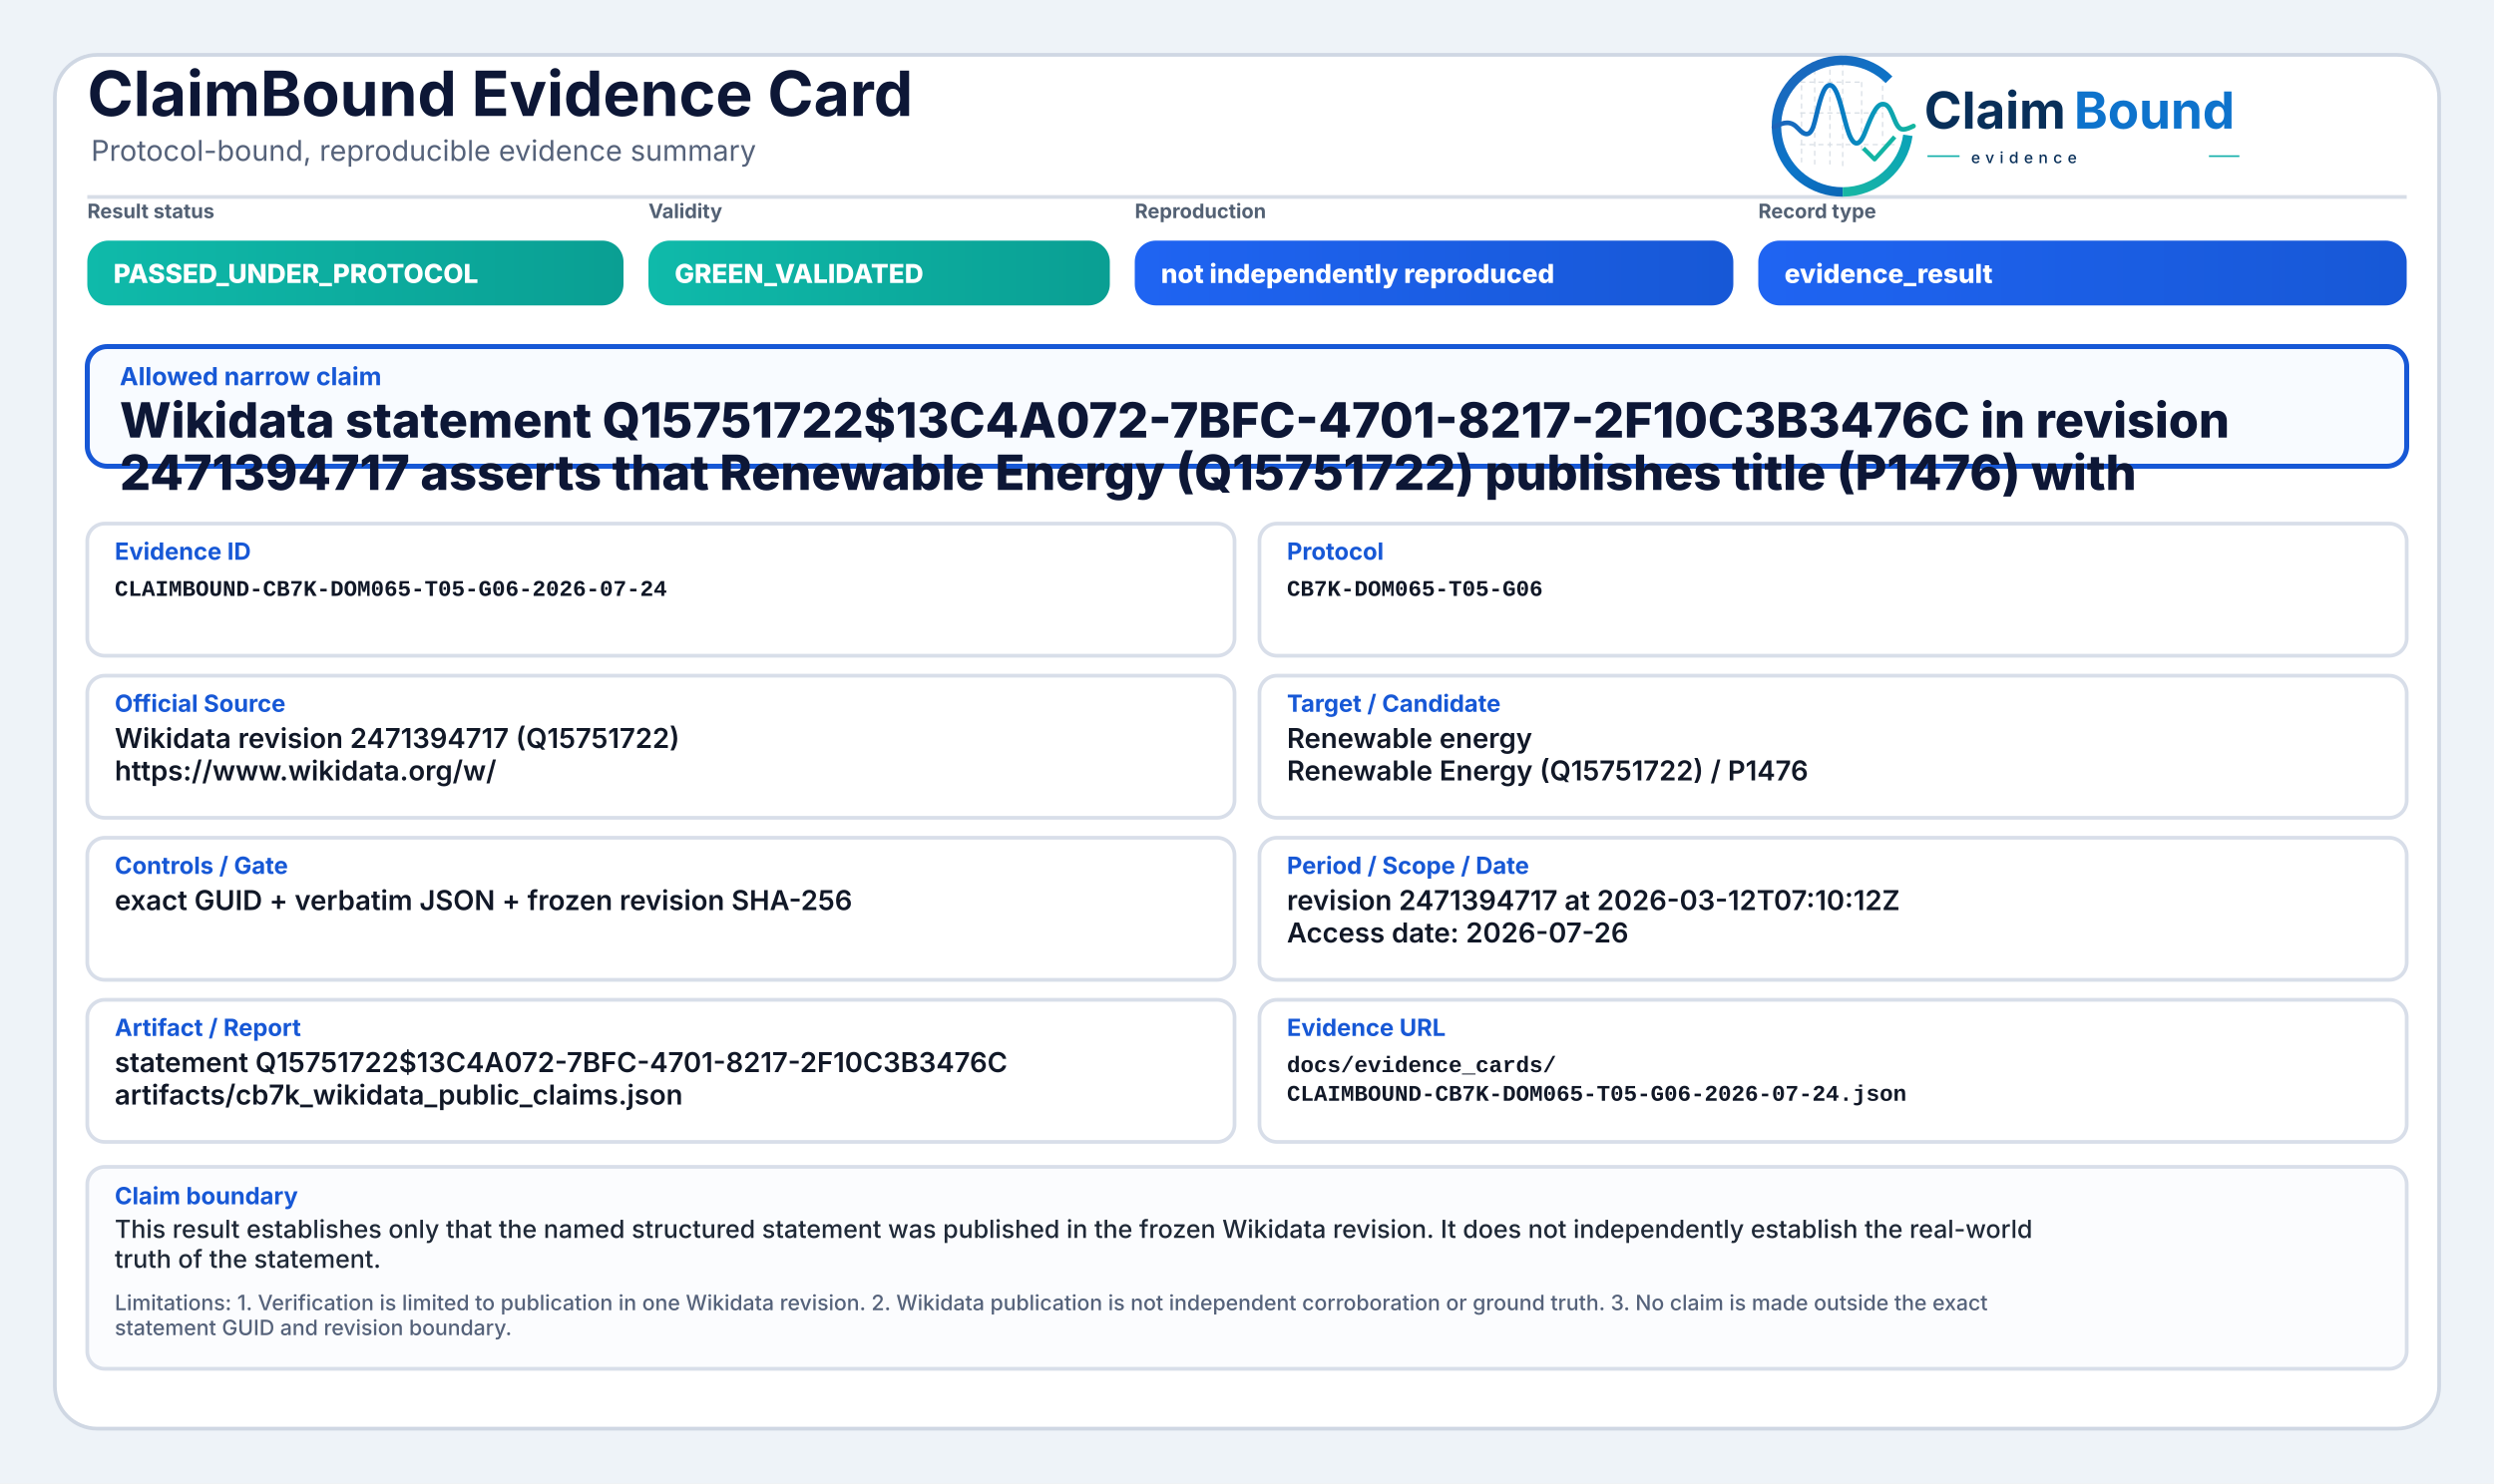
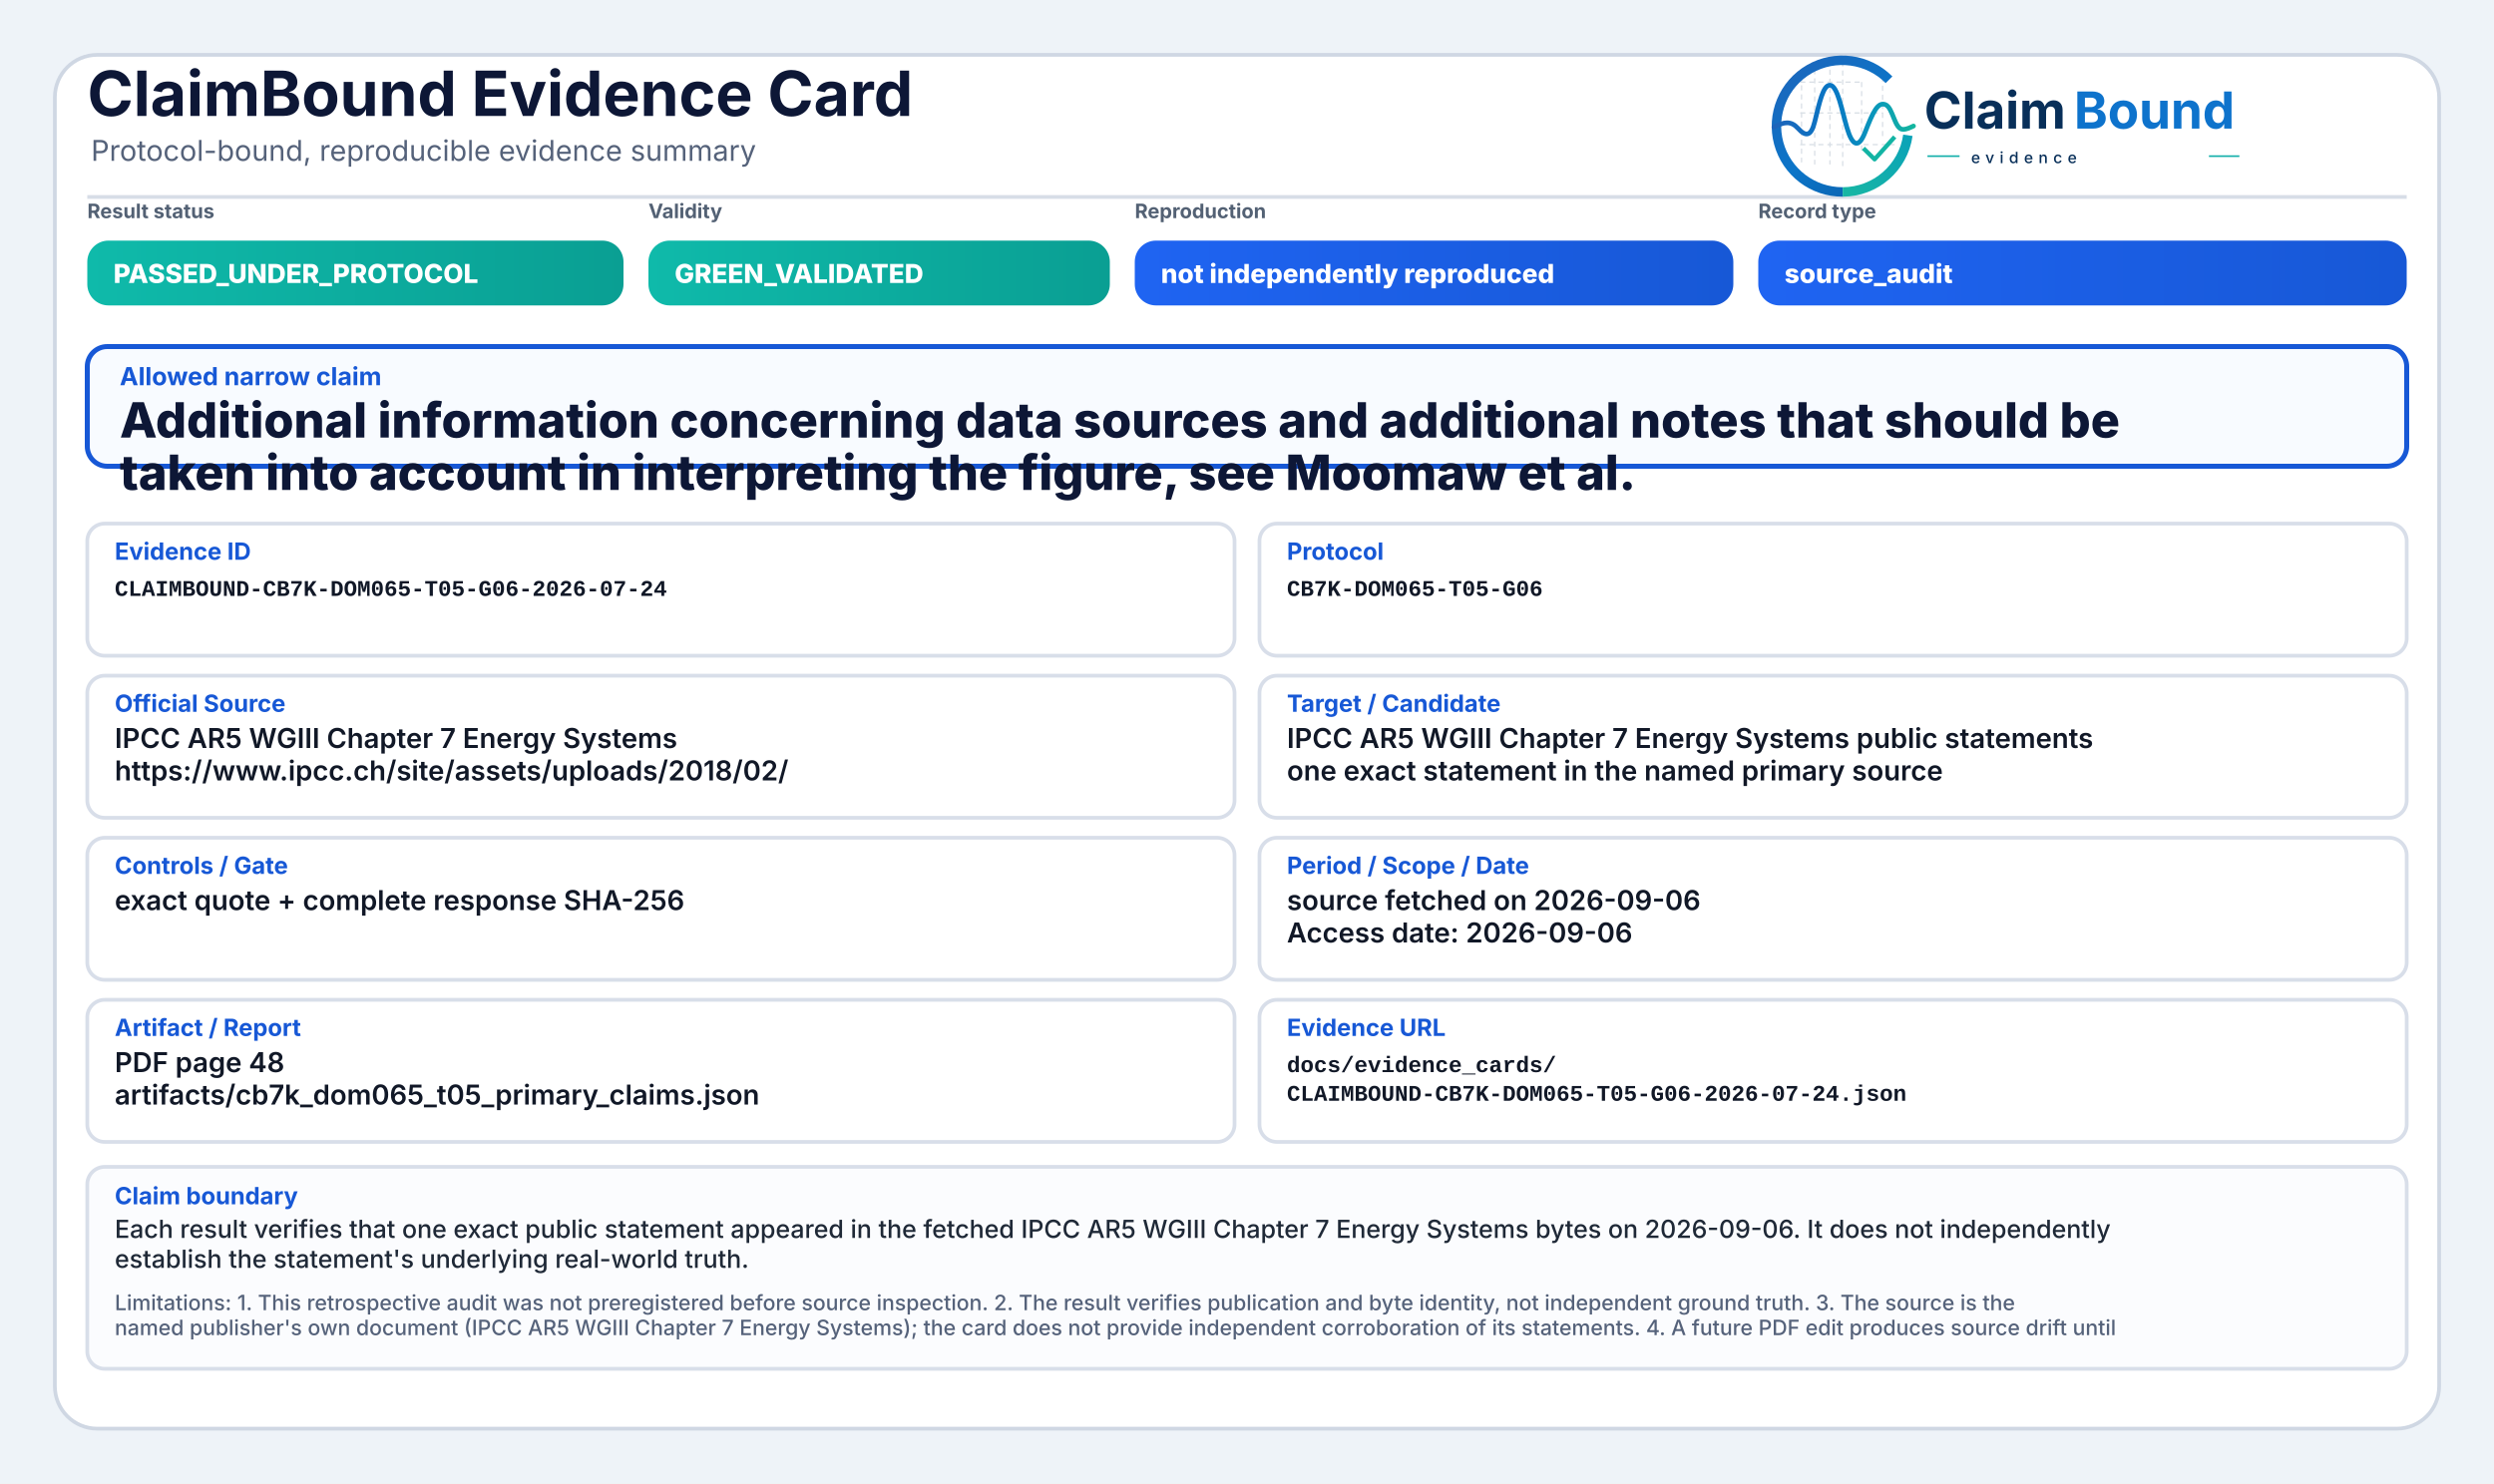
<svg xmlns="http://www.w3.org/2000/svg" width="2000" height="1190" viewBox="0 0 2000 1190" role="img" aria-label="ClaimBound Evidence Card">
  <defs>
    <linearGradient id="greenGrad" x1="0" y1="0" x2="1" y2="0">
      <stop offset="0%" stop-color="#0fbaaa" />
      <stop offset="100%" stop-color="#0a9f93" />
    </linearGradient>
    <linearGradient id="yellowGrad" x1="0" y1="0" x2="1" y2="0">
      <stop offset="0%" stop-color="#fbbf24" />
      <stop offset="100%" stop-color="#d97706" />
    </linearGradient>
    <linearGradient id="amberGrad" x1="0" y1="0" x2="1" y2="0">
      <stop offset="0%" stop-color="#f97316" />
      <stop offset="100%" stop-color="#c2410c" />
    </linearGradient>
    <linearGradient id="redGrad" x1="0" y1="0" x2="1" y2="0">
      <stop offset="0%" stop-color="#ef4444" />
      <stop offset="100%" stop-color="#b91c1c" />
    </linearGradient>
    <linearGradient id="grayGrad" x1="0" y1="0" x2="1" y2="0">
      <stop offset="0%" stop-color="#64748b" />
      <stop offset="100%" stop-color="#475569" />
    </linearGradient>
    <linearGradient id="blueGrad" x1="0" y1="0" x2="1" y2="0">
      <stop offset="0%" stop-color="#1f64f2" />
      <stop offset="100%" stop-color="#1758d6" />
    </linearGradient>
    <linearGradient id="logoRingBlue" x1="73" y1="453" x2="348" y2="793" gradientUnits="userSpaceOnUse">
      <stop offset="0" stop-color="#1E64BA" />
      <stop offset="0.55" stop-color="#0C75C8" />
      <stop offset="1" stop-color="#0A5FAB" />
    </linearGradient>
    <linearGradient id="logoRingTeal" x1="221" y1="792" x2="403" y2="594" gradientUnits="userSpaceOnUse">
      <stop offset="0" stop-color="#18B7A3" />
      <stop offset="1" stop-color="#089EBC" />
    </linearGradient>
    <linearGradient id="logoSignalGradient" x1="61" y1="628" x2="404" y2="628" gradientUnits="userSpaceOnUse">
      <stop offset="0" stop-color="#1E64BA" />
      <stop offset="0.43" stop-color="#0877C4" />
      <stop offset="0.72" stop-color="#0A97BB" />
      <stop offset="1" stop-color="#14B69E" />
    </linearGradient>
  </defs>
  <rect x="0" y="0" width="2000" height="1190" fill="#eef3f8" />
  <rect x="44" y="44" width="1912" height="1102" rx="34" fill="#ffffff" stroke="#cfd7e3" stroke-width="3" />
  <path d="M70 158 H1930" stroke="#d7dde7" stroke-width="3" />
  <text x="70" y="93" font-family="Inter, Segoe UI, Arial, sans-serif" font-size="50" font-weight="750" fill="#0d1736">ClaimBound Evidence Card</text>
  <text x="73" y="129" font-family="Inter, Segoe UI, Arial, sans-serif" font-size="23" font-weight="400" fill="#55627a">Protocol-bound, reproducible evidence summary</text>
  <g aria-label="ClaimBound evidence logo" transform="translate(1415,52) scale(0.33) translate(-40,-478)">
    <g stroke-linecap="butt" stroke-linejoin="round">
      <g stroke="#CBD3DC" stroke-width="3.2" stroke-linecap="round" stroke-dasharray="10 12" opacity="0.72">
        <path d="M130 507V714" />
        <path d="M162 490V719" />
        <path d="M199 491V719" />
        <path d="M230 471V726" />
        <path d="M276 521V690" />
        <path d="M327 508V650" />
        <path d="M128 520H277" />
        <path d="M128 595H327" />
        <path d="M128 672H355" />
      </g>
      <path d="M342.6 514.3A160 160 0 1 0 230 787" fill="none" stroke="url(#logoRingBlue)" stroke-width="23" />
      <path d="M230 787A160 160 0 0 0 388.4 649.3" fill="none" stroke="url(#logoRingTeal)" stroke-width="23" />
      <path d="M63 629.5C87 616.4 104.3 613.6 121.2 632.2C140.7 653.8 153.4 651.6 162.1 616.2C173.8 568.5 182.5 527.5 198.9 527.5C217.5 527.5 228.4 590.6 240.3 630.8C253.4 675.4 268.6 682.8 284.6 641.5C303.5 592.9 315.2 567.6 333.7 574.7C352.6 582 355.7 635.1 376.6 634.9C386.2 634.8 394 630.4 402 626.8" fill="none" stroke="url(#logoSignalGradient)" stroke-width="11.5" stroke-linecap="round" />
      <path d="M284 684.5L307.5 707.7L353 657" fill="none" stroke="#12B4A4" stroke-width="10.5" stroke-linecap="square" />
    </g>
    <text x="428" y="633" font-family="Inter, Segoe UI, Arial, sans-serif" font-size="124" font-weight="750" fill="#082F59" text-rendering="geometricPrecision">Claim</text>
    <text x="792" y="633" font-family="Inter, Segoe UI, Arial, sans-serif" font-size="124" font-weight="750" fill="#0E73CC" text-rendering="geometricPrecision">Bound</text>
    <line x1="436" y1="700" x2="514" y2="700" stroke="#11AFA9" stroke-width="4" />
    <text x="542" y="717" font-family="Inter, Segoe UI, Arial, sans-serif" font-size="38" font-weight="500" letter-spacing="13" fill="#082F59">evidence</text>
    <line x1="1120" y1="700" x2="1194" y2="700" stroke="#11AFA9" stroke-width="4" />
  </g>
  <text x="70" y="175" font-family="Inter, Segoe UI, Arial, sans-serif" font-size="16" font-weight="650" fill="#536174">Result status</text>
  <rect x="70" y="193" width="430" height="52" rx="17" fill="url(#greenGrad)" />
  <text x="91" y="227" font-family="Inter, Segoe UI, Arial, sans-serif" font-size="21" font-weight="800" fill="#ffffff">PASSED_UNDER_PROTOCOL</text>
  <text x="520" y="175" font-family="Inter, Segoe UI, Arial, sans-serif" font-size="16" font-weight="650" fill="#536174">Validity</text>
  <rect x="520" y="193" width="370" height="52" rx="17" fill="url(#greenGrad)" />
  <text x="541" y="227" font-family="Inter, Segoe UI, Arial, sans-serif" font-size="21" font-weight="800" fill="#ffffff">GREEN_VALIDATED</text>
  <text x="910" y="175" font-family="Inter, Segoe UI, Arial, sans-serif" font-size="16" font-weight="650" fill="#536174">Reproduction</text>
  <rect x="910" y="193" width="480" height="52" rx="17" fill="url(#blueGrad)" />
  <text x="931" y="227" font-family="Inter, Segoe UI, Arial, sans-serif" font-size="21" font-weight="800" fill="#ffffff">not independently reproduced</text>
  <text x="1410" y="175" font-family="Inter, Segoe UI, Arial, sans-serif" font-size="16" font-weight="650" fill="#536174">Record type</text>
  <rect x="1410" y="193" width="520" height="52" rx="17" fill="url(#blueGrad)" />
-   <text x="1431" y="227" font-family="Inter, Segoe UI, Arial, sans-serif" font-size="21" font-weight="800" fill="#ffffff">evidence_result</text>
+   <text x="1431" y="227" font-family="Inter, Segoe UI, Arial, sans-serif" font-size="21" font-weight="800" fill="#ffffff">source_audit</text>
  <rect x="70" y="278" width="1860" height="96" rx="16" fill="#f8fbff" stroke="#1758d6" stroke-width="4" />
  <text x="96" y="309" font-family="Inter, Segoe UI, Arial, sans-serif" font-size="20" font-weight="750" fill="#1758d6">Allowed narrow claim</text>
-   <text x="96" y="351" font-family="Inter, Segoe UI, Arial, sans-serif" font-size="39" font-weight="800" fill="#0d1736">Wikidata statement Q15751722$13C4A072-7BFC-4701-8217-2F10C3B3476C in revision</text>
-   <text x="96" y="393" font-family="Inter, Segoe UI, Arial, sans-serif" font-size="39" font-weight="800" fill="#0d1736">2471394717 asserts that Renewable Energy (Q15751722) publishes title (P1476) with</text>
+   <text x="96" y="351" font-family="Inter, Segoe UI, Arial, sans-serif" font-size="39" font-weight="800" fill="#0d1736">Additional information concerning data sources and additional notes that should be</text>
+   <text x="96" y="393" font-family="Inter, Segoe UI, Arial, sans-serif" font-size="39" font-weight="800" fill="#0d1736">taken into account in interpreting the figure, see Moomaw et al.</text>
  <rect x="70" y="420" width="920" height="106" rx="14" fill="#ffffff" stroke="#d8dee9" stroke-width="3" />
  <text x="92" y="449" font-family="Inter, Segoe UI, Arial, sans-serif" font-size="19" font-weight="750" fill="#1758d6">Evidence ID</text>
  <text x="92" y="478" font-family="SFMono-Regular, Consolas, Liberation Mono, monospace" font-size="18" font-weight="600" fill="#111827">CLAIMBOUND-CB7K-DOM065-T05-G06-2026-07-24</text>
  <rect x="1010" y="420" width="920" height="106" rx="14" fill="#ffffff" stroke="#d8dee9" stroke-width="3" />
  <text x="1032" y="449" font-family="Inter, Segoe UI, Arial, sans-serif" font-size="19" font-weight="750" fill="#1758d6">Protocol</text>
  <text x="1032" y="478" font-family="SFMono-Regular, Consolas, Liberation Mono, monospace" font-size="18" font-weight="600" fill="#111827">CB7K-DOM065-T05-G06</text>
  <rect x="70" y="542" width="920" height="114" rx="14" fill="#ffffff" stroke="#d8dee9" stroke-width="3" />
  <text x="92" y="571" font-family="Inter, Segoe UI, Arial, sans-serif" font-size="19" font-weight="750" fill="#1758d6">Official Source</text>
-   <text x="92" y="600" font-family="Inter, Segoe UI, Arial, sans-serif" font-size="22" font-weight="600" fill="#111827">Wikidata revision 2471394717 (Q15751722)</text>
-   <text x="92" y="626" font-family="Inter, Segoe UI, Arial, sans-serif" font-size="22" font-weight="600" fill="#111827">https://www.wikidata.org/w/</text>
+   <text x="92" y="600" font-family="Inter, Segoe UI, Arial, sans-serif" font-size="22" font-weight="600" fill="#111827">IPCC AR5 WGIII Chapter 7 Energy Systems</text>
+   <text x="92" y="626" font-family="Inter, Segoe UI, Arial, sans-serif" font-size="22" font-weight="600" fill="#111827">https://www.ipcc.ch/site/assets/uploads/2018/02/</text>
  <rect x="1010" y="542" width="920" height="114" rx="14" fill="#ffffff" stroke="#d8dee9" stroke-width="3" />
  <text x="1032" y="571" font-family="Inter, Segoe UI, Arial, sans-serif" font-size="19" font-weight="750" fill="#1758d6">Target / Candidate</text>
-   <text x="1032" y="600" font-family="Inter, Segoe UI, Arial, sans-serif" font-size="22" font-weight="600" fill="#111827">Renewable energy</text>
-   <text x="1032" y="626" font-family="Inter, Segoe UI, Arial, sans-serif" font-size="22" font-weight="600" fill="#111827">Renewable Energy (Q15751722) / P1476</text>
+   <text x="1032" y="600" font-family="Inter, Segoe UI, Arial, sans-serif" font-size="22" font-weight="600" fill="#111827">IPCC AR5 WGIII Chapter 7 Energy Systems public statements</text>
+   <text x="1032" y="626" font-family="Inter, Segoe UI, Arial, sans-serif" font-size="22" font-weight="600" fill="#111827">one exact statement in the named primary source</text>
  <rect x="70" y="672" width="920" height="114" rx="14" fill="#ffffff" stroke="#d8dee9" stroke-width="3" />
  <text x="92" y="701" font-family="Inter, Segoe UI, Arial, sans-serif" font-size="19" font-weight="750" fill="#1758d6">Controls / Gate</text>
-   <text x="92" y="730" font-family="Inter, Segoe UI, Arial, sans-serif" font-size="22" font-weight="600" fill="#111827">exact GUID + verbatim JSON + frozen revision SHA-256</text>
+   <text x="92" y="730" font-family="Inter, Segoe UI, Arial, sans-serif" font-size="22" font-weight="600" fill="#111827">exact quote + complete response SHA-256</text>
  <rect x="1010" y="672" width="920" height="114" rx="14" fill="#ffffff" stroke="#d8dee9" stroke-width="3" />
  <text x="1032" y="701" font-family="Inter, Segoe UI, Arial, sans-serif" font-size="19" font-weight="750" fill="#1758d6">Period / Scope / Date</text>
-   <text x="1032" y="730" font-family="Inter, Segoe UI, Arial, sans-serif" font-size="22" font-weight="600" fill="#111827">revision 2471394717 at 2026-03-12T07:10:12Z</text>
-   <text x="1032" y="756" font-family="Inter, Segoe UI, Arial, sans-serif" font-size="22" font-weight="600" fill="#111827">Access date: 2026-07-26</text>
+   <text x="1032" y="730" font-family="Inter, Segoe UI, Arial, sans-serif" font-size="22" font-weight="600" fill="#111827">source fetched on 2026-09-06</text>
+   <text x="1032" y="756" font-family="Inter, Segoe UI, Arial, sans-serif" font-size="22" font-weight="600" fill="#111827">Access date: 2026-09-06</text>
  <rect x="70" y="802" width="920" height="114" rx="14" fill="#ffffff" stroke="#d8dee9" stroke-width="3" />
  <text x="92" y="831" font-family="Inter, Segoe UI, Arial, sans-serif" font-size="19" font-weight="750" fill="#1758d6">Artifact / Report</text>
-   <text x="92" y="860" font-family="Inter, Segoe UI, Arial, sans-serif" font-size="22" font-weight="600" fill="#111827">statement Q15751722$13C4A072-7BFC-4701-8217-2F10C3B3476C</text>
-   <text x="92" y="886" font-family="Inter, Segoe UI, Arial, sans-serif" font-size="22" font-weight="600" fill="#111827">artifacts/cb7k_wikidata_public_claims.json</text>
+   <text x="92" y="860" font-family="Inter, Segoe UI, Arial, sans-serif" font-size="22" font-weight="600" fill="#111827">PDF page 48</text>
+   <text x="92" y="886" font-family="Inter, Segoe UI, Arial, sans-serif" font-size="22" font-weight="600" fill="#111827">artifacts/cb7k_dom065_t05_primary_claims.json</text>
  <rect x="1010" y="802" width="920" height="114" rx="14" fill="#ffffff" stroke="#d8dee9" stroke-width="3" />
  <text x="1032" y="831" font-family="Inter, Segoe UI, Arial, sans-serif" font-size="19" font-weight="750" fill="#1758d6">Evidence URL</text>
  <text x="1032" y="860" font-family="SFMono-Regular, Consolas, Liberation Mono, monospace" font-size="18" font-weight="600" fill="#111827">docs/evidence_cards/</text>
  <text x="1032" y="883" font-family="SFMono-Regular, Consolas, Liberation Mono, monospace" font-size="18" font-weight="600" fill="#111827">CLAIMBOUND-CB7K-DOM065-T05-G06-2026-07-24.json</text>
  <rect x="70" y="936" width="1860" height="162" rx="14" fill="#fbfcfe" stroke="#d8dee9" stroke-width="3" />
  <text x="92" y="966" font-family="Inter, Segoe UI, Arial, sans-serif" font-size="19" font-weight="750" fill="#1758d6">Claim boundary</text>
-   <text x="92" y="993" font-family="Inter, Segoe UI, Arial, sans-serif" font-size="20" font-weight="500" fill="#1f2937">This result establishes only that the named structured statement was published in the frozen Wikidata revision. It does not independently establish the real-world</text>
-   <text x="92" y="1017" font-family="Inter, Segoe UI, Arial, sans-serif" font-size="20" font-weight="500" fill="#1f2937">truth of the statement.</text>
-   <text x="92" y="1051" font-family="Inter, Segoe UI, Arial, sans-serif" font-size="17" font-weight="500" fill="#55627a">Limitations: 1. Verification is limited to publication in one Wikidata revision. 2. Wikidata publication is not independent corroboration or ground truth. 3. No claim is made outside the exact</text>
-   <text x="92" y="1071" font-family="Inter, Segoe UI, Arial, sans-serif" font-size="17" font-weight="500" fill="#55627a">statement GUID and revision boundary.</text>
+   <text x="92" y="993" font-family="Inter, Segoe UI, Arial, sans-serif" font-size="20" font-weight="500" fill="#1f2937">Each result verifies that one exact public statement appeared in the fetched IPCC AR5 WGIII Chapter 7 Energy Systems bytes on 2026-09-06. It does not independently</text>
+   <text x="92" y="1017" font-family="Inter, Segoe UI, Arial, sans-serif" font-size="20" font-weight="500" fill="#1f2937">establish the statement's underlying real-world truth.</text>
+   <text x="92" y="1051" font-family="Inter, Segoe UI, Arial, sans-serif" font-size="17" font-weight="500" fill="#55627a">Limitations: 1. This retrospective audit was not preregistered before source inspection. 2. The result verifies publication and byte identity, not independent ground truth. 3. The source is the</text>
+   <text x="92" y="1071" font-family="Inter, Segoe UI, Arial, sans-serif" font-size="17" font-weight="500" fill="#55627a">named publisher's own document (IPCC AR5 WGIII Chapter 7 Energy Systems); the card does not provide independent corroboration of its statements. 4. A future PDF edit produces source drift until</text>
</svg>
